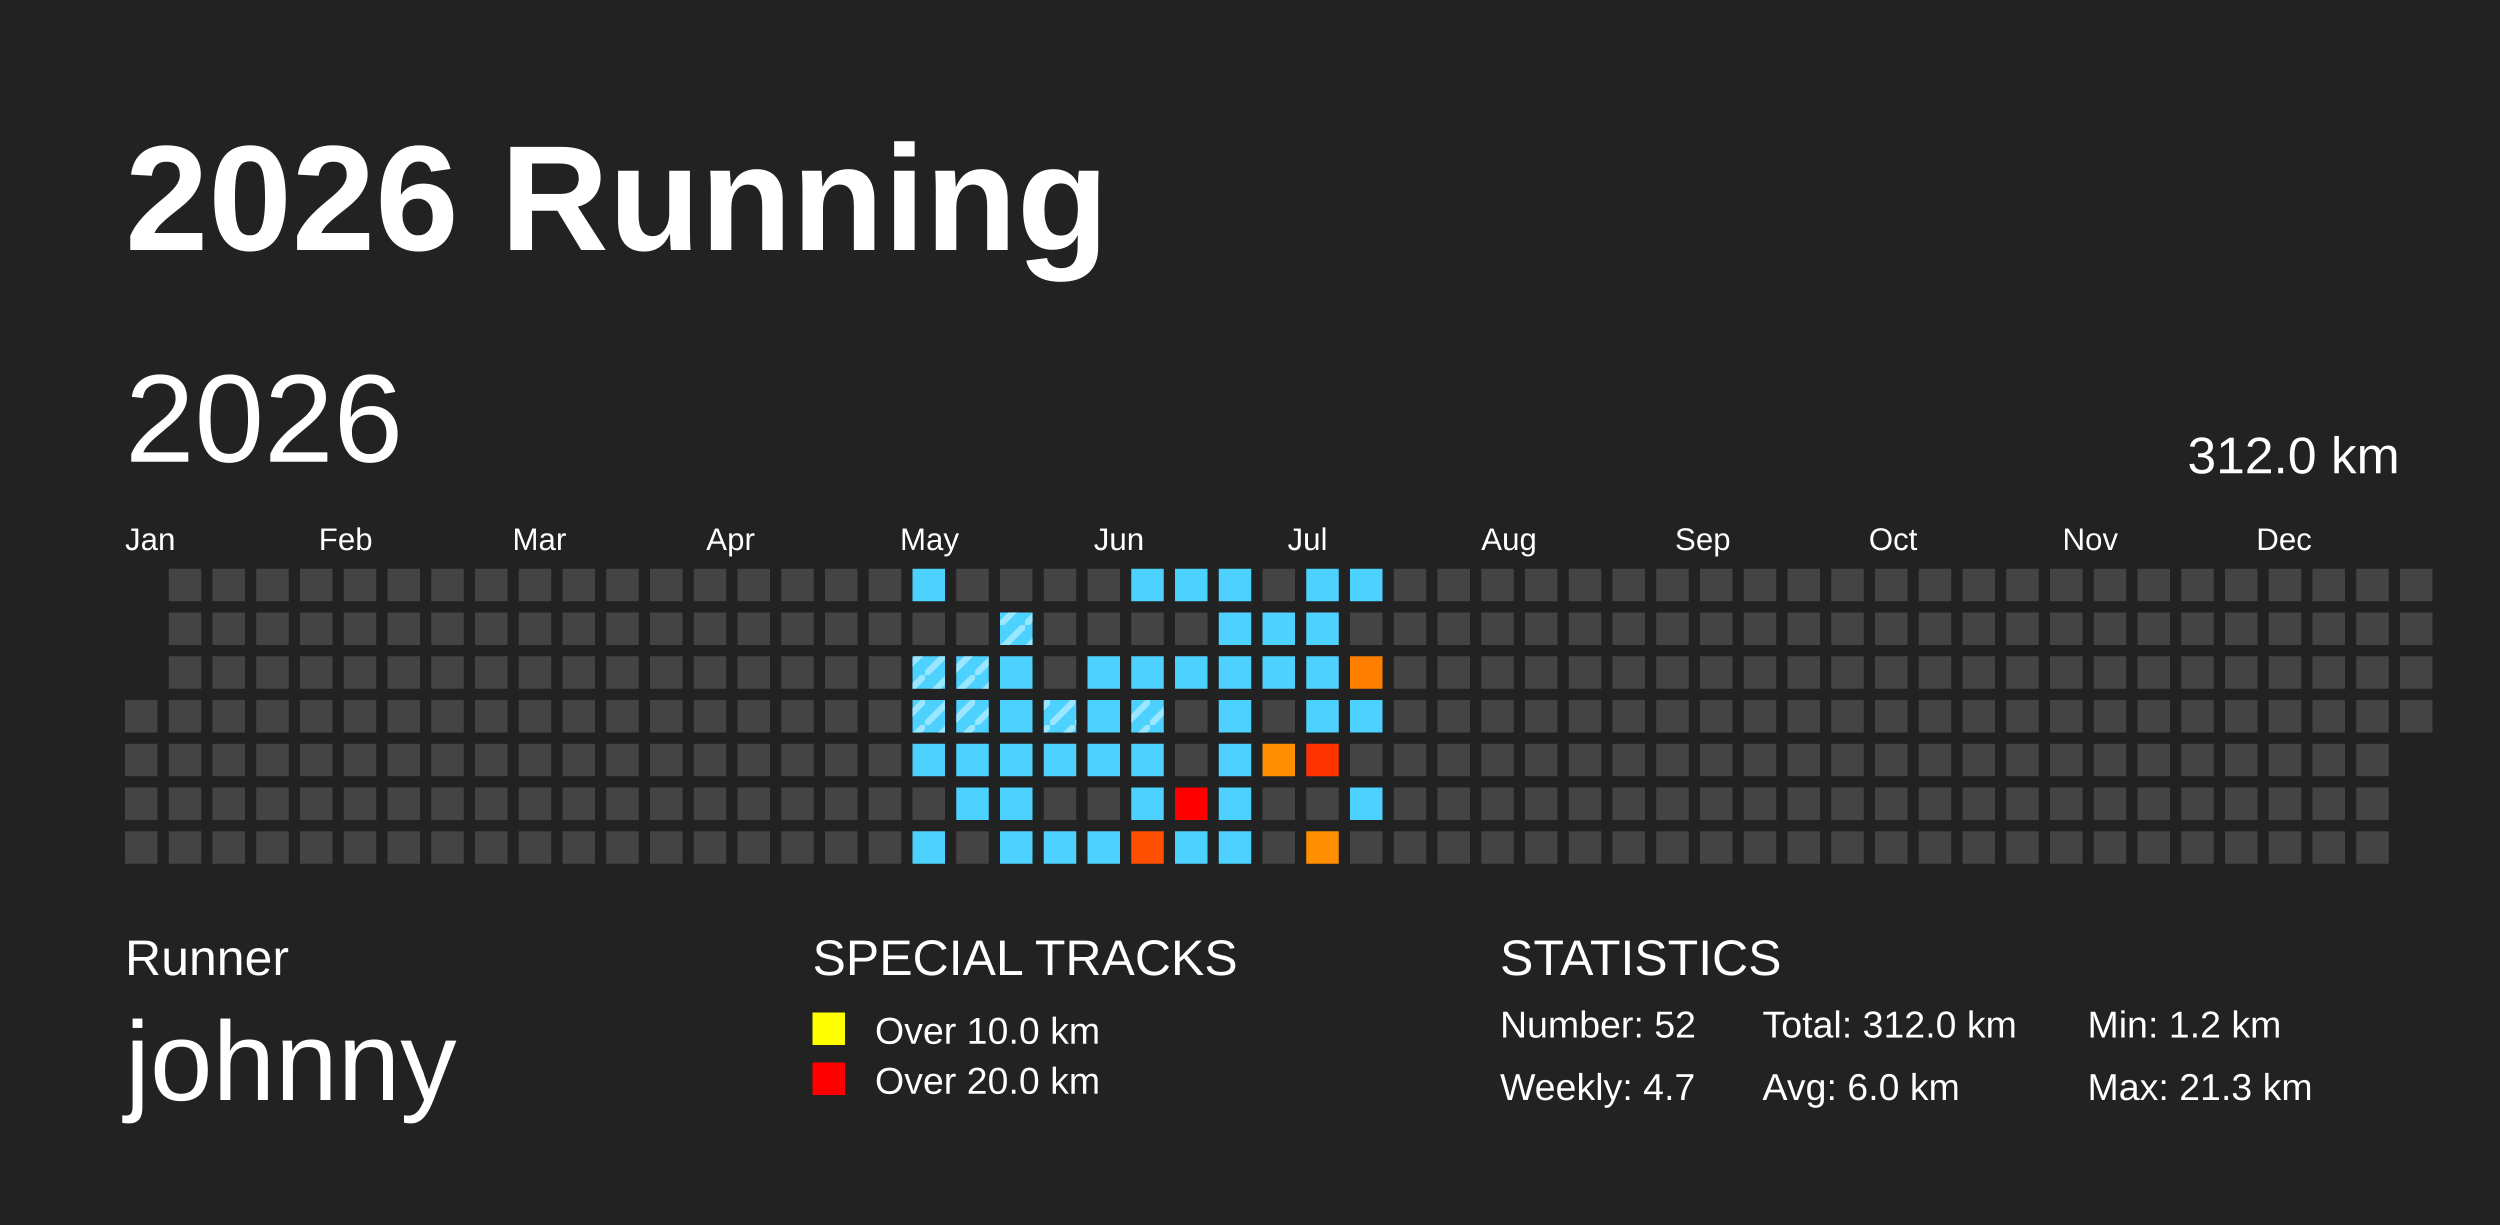
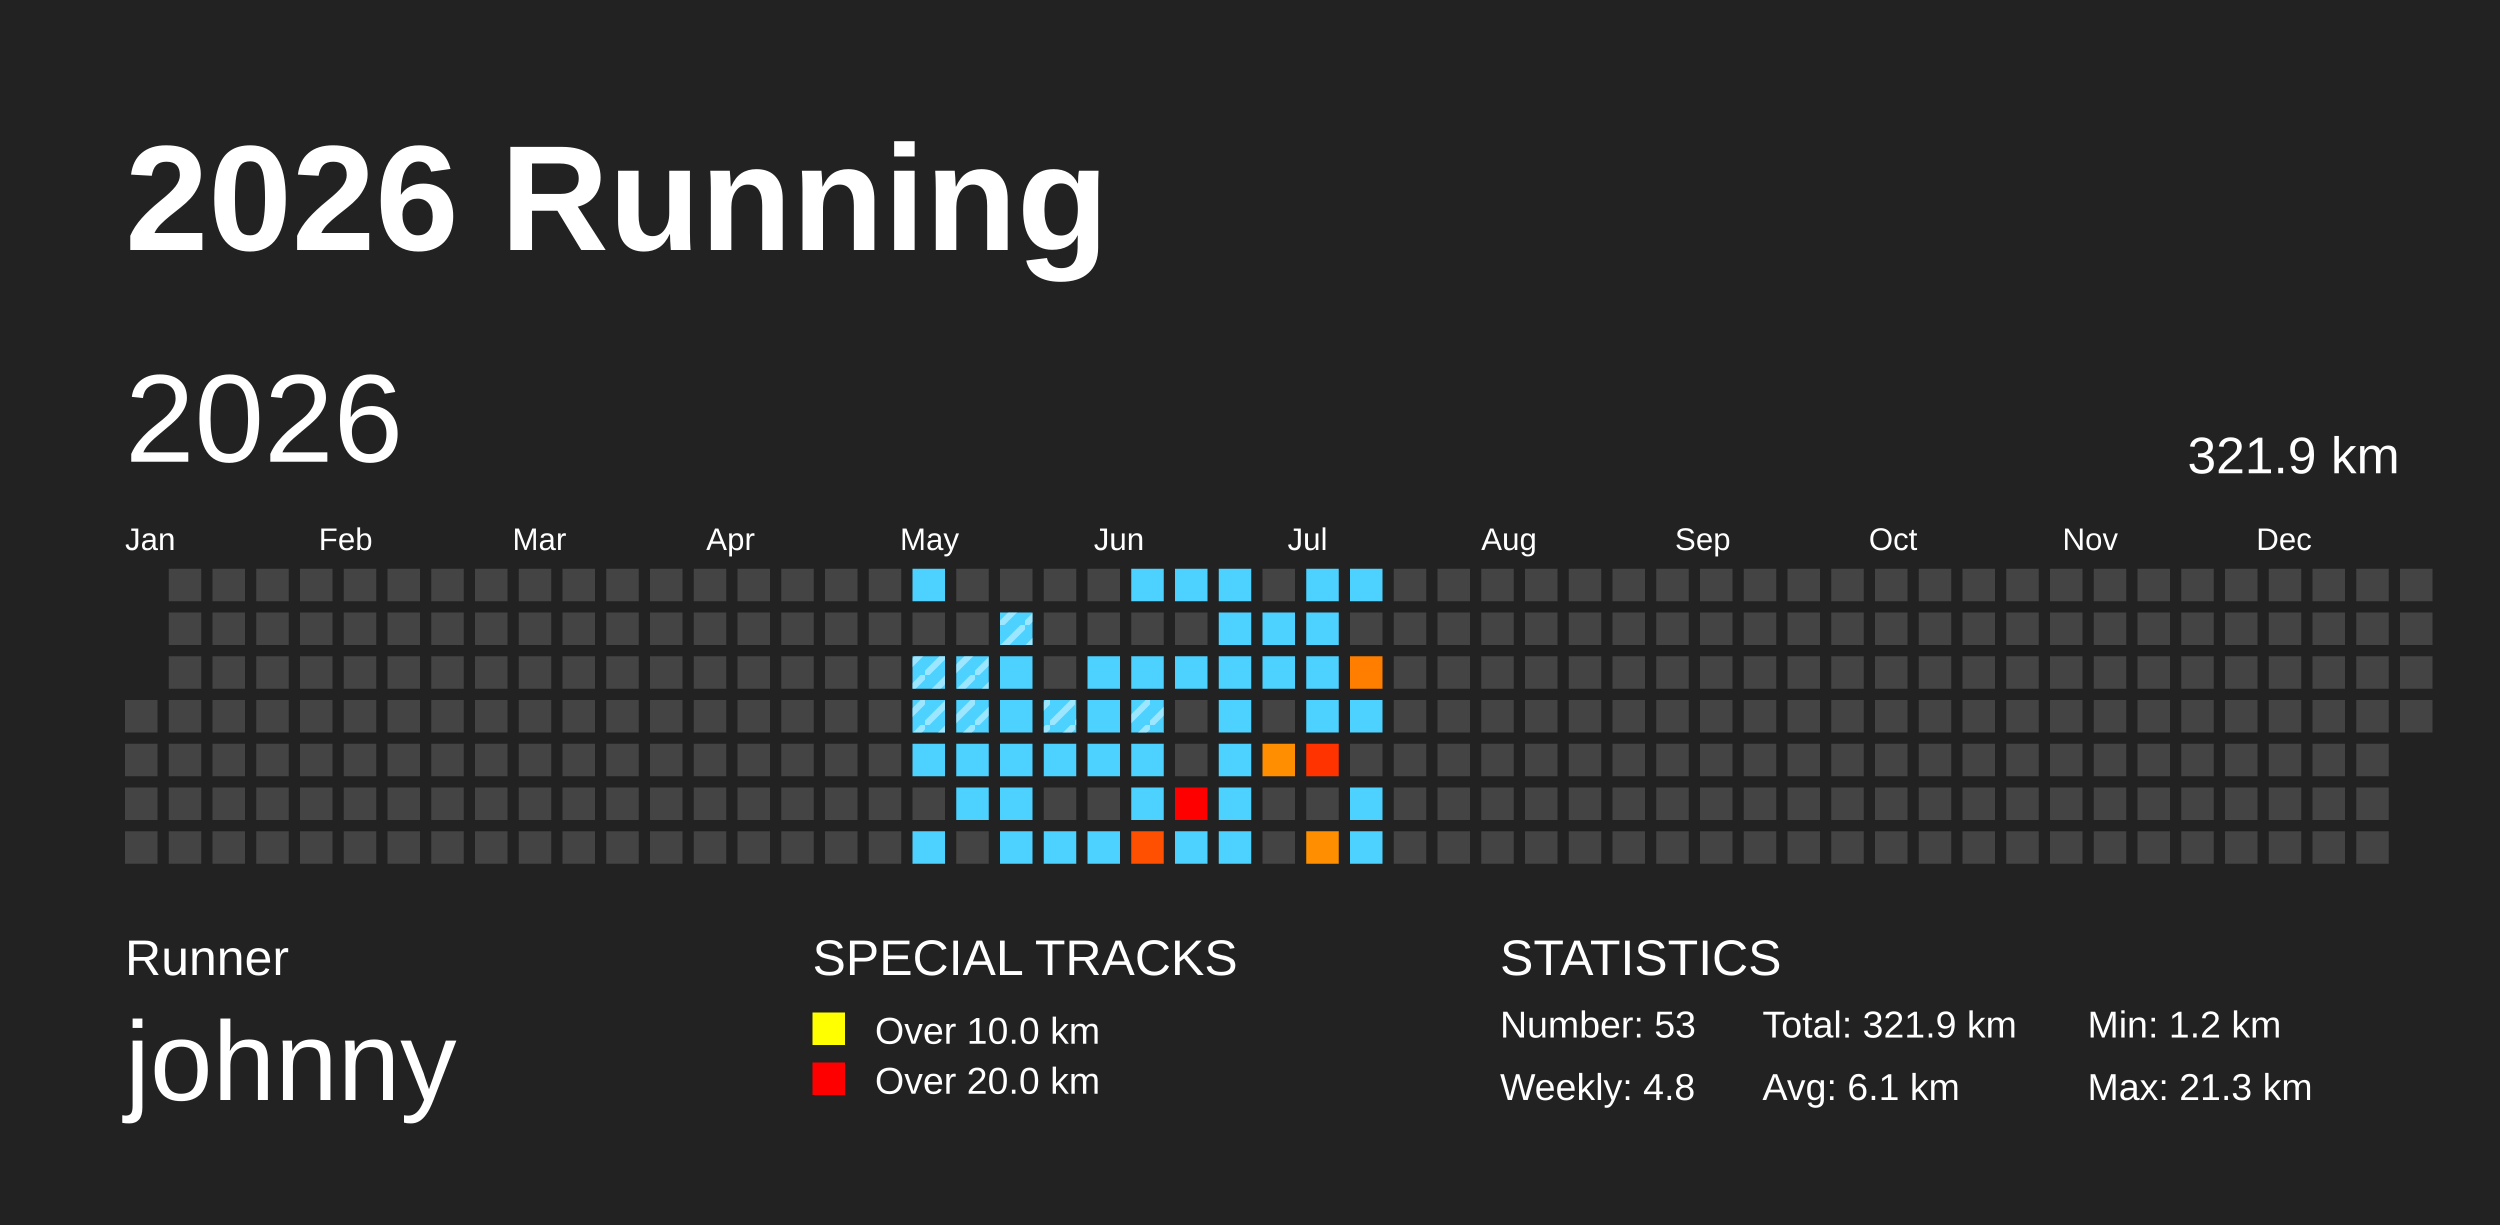
<svg xmlns="http://www.w3.org/2000/svg" baseProfile="full" height="98mm" version="1.1" viewBox="0,0,200,98" width="200mm">
  <defs>
    <pattern height="2" id="indoor-stripe" patternUnits="userSpaceOnUse" width="2">
      <line stroke="white" stroke-opacity="0.45" stroke-width="0.5" x1="0" x2="2" y1="2" y2="0" />
    </pattern>
  </defs>
  <rect fill="#222222" height="98" width="200" x="0" y="0" />
  <text fill="#FFFFFF" style="font-size:12px; font-family:Arial; font-weight:bold;" x="10" y="20">2026 Running</text>
  <text fill="#FFFFFF" style="font-size:4px; font-family:Arial" x="10" y="78">Runner</text>
  <text fill="#FFFFFF" style="font-size:9px; font-family:Arial" x="10" y="88">johnny</text>
  <text fill="#FFFFFF" style="font-size:4px; font-family:Arial" x="65" y="78">SPECIAL TRACKS</text>
  <rect fill="yellow" height="2.6" width="2.6" x="65" y="81" />
  <text fill="#FFFFFF" style="font-size:3px; font-family:Arial" x="70" y="83.5">Over 10.0 km</text>
  <rect fill="red" height="2.6" width="2.6" x="65" y="85" />
  <text fill="#FFFFFF" style="font-size:3px; font-family:Arial" x="70" y="87.5">Over 20.0 km</text>
  <text fill="#FFFFFF" style="font-size:4px; font-family:Arial" x="120" y="78">STATISTICS</text>
-   <text fill="#FFFFFF" style="font-size:3px; font-family:Arial" x="120" y="83">Number: 52</text>
-   <text fill="#FFFFFF" style="font-size:3px; font-family:Arial" x="120" y="88">Weekly: 4.7</text>
-   <text fill="#FFFFFF" style="font-size:3px; font-family:Arial" x="141" y="83">Total: 312.0 km</text>
-   <text fill="#FFFFFF" style="font-size:3px; font-family:Arial" x="141" y="88">Avg: 6.0 km</text>
+   <text fill="#FFFFFF" style="font-size:3px; font-family:Arial" x="120" y="83">Number: 53</text>
+   <text fill="#FFFFFF" style="font-size:3px; font-family:Arial" x="120" y="88">Weekly: 4.8</text>
+   <text fill="#FFFFFF" style="font-size:3px; font-family:Arial" x="141" y="83">Total: 321.9 km</text>
+   <text fill="#FFFFFF" style="font-size:3px; font-family:Arial" x="141" y="88">Avg: 6.1 km</text>
  <text fill="#FFFFFF" style="font-size:3px; font-family:Arial" x="167" y="83">Min: 1.2 km</text>
  <text fill="#FFFFFF" style="font-size:3px; font-family:Arial" x="167" y="88">Max: 21.3 km</text>
  <text dominant-baseline="hanging" fill="#FFFFFF" style="font-size:10.0px; font-family:Arial;" x="10" y="30">2026</text>
-   <text dominant-baseline="hanging" fill="#FFFFFF" style="font-size:4.125px; font-family:Arial;" x="175" y="35">312.0 km</text>
+   <text dominant-baseline="hanging" fill="#FFFFFF" style="font-size:4.125px; font-family:Arial;" x="175" y="35">321.9 km</text>
  <text fill="#FFFFFF" style="font-size:2.5px; font-family:Arial" x="10.0" y="44">Jan</text>
  <text fill="#FFFFFF" style="font-size:2.5px; font-family:Arial" x="25.5" y="44">Feb</text>
  <text fill="#FFFFFF" style="font-size:2.5px; font-family:Arial" x="41.0" y="44">Mar</text>
  <text fill="#FFFFFF" style="font-size:2.5px; font-family:Arial" x="56.5" y="44">Apr</text>
  <text fill="#FFFFFF" style="font-size:2.5px; font-family:Arial" x="72.0" y="44">May</text>
  <text fill="#FFFFFF" style="font-size:2.5px; font-family:Arial" x="87.5" y="44">Jun</text>
  <text fill="#FFFFFF" style="font-size:2.5px; font-family:Arial" x="103.0" y="44">Jul</text>
  <text fill="#FFFFFF" style="font-size:2.5px; font-family:Arial" x="118.5" y="44">Aug</text>
  <text fill="#FFFFFF" style="font-size:2.5px; font-family:Arial" x="134.0" y="44">Sep</text>
  <text fill="#FFFFFF" style="font-size:2.5px; font-family:Arial" x="149.5" y="44">Oct</text>
  <text fill="#FFFFFF" style="font-size:2.5px; font-family:Arial" x="165.0" y="44">Nov</text>
  <text fill="#FFFFFF" style="font-size:2.5px; font-family:Arial" x="180.5" y="44">Dec</text>
  <rect fill="#444444" height="2.6" width="2.6" x="10.0" y="56.0" />
  <rect fill="#444444" height="2.6" width="2.6" x="10.0" y="59.5" />
  <rect fill="#444444" height="2.6" width="2.6" x="10.0" y="63.0" />
  <rect fill="#444444" height="2.6" width="2.6" x="10.0" y="66.5" />
  <rect fill="#444444" height="2.6" width="2.6" x="13.5" y="45.5" />
  <rect fill="#444444" height="2.6" width="2.6" x="13.5" y="49.0" />
  <rect fill="#444444" height="2.6" width="2.6" x="13.5" y="52.5" />
  <rect fill="#444444" height="2.6" width="2.6" x="13.5" y="56.0" />
  <rect fill="#444444" height="2.6" width="2.6" x="13.5" y="59.5" />
  <rect fill="#444444" height="2.6" width="2.6" x="13.5" y="63.0" />
  <rect fill="#444444" height="2.6" width="2.6" x="13.5" y="66.5" />
  <rect fill="#444444" height="2.6" width="2.6" x="17.0" y="45.5" />
  <rect fill="#444444" height="2.6" width="2.6" x="17.0" y="49.0" />
  <rect fill="#444444" height="2.6" width="2.6" x="17.0" y="52.5" />
  <rect fill="#444444" height="2.6" width="2.6" x="17.0" y="56.0" />
  <rect fill="#444444" height="2.6" width="2.6" x="17.0" y="59.5" />
  <rect fill="#444444" height="2.6" width="2.6" x="17.0" y="63.0" />
  <rect fill="#444444" height="2.6" width="2.6" x="17.0" y="66.5" />
  <rect fill="#444444" height="2.6" width="2.6" x="20.5" y="45.5" />
  <rect fill="#444444" height="2.6" width="2.6" x="20.5" y="49.0" />
  <rect fill="#444444" height="2.6" width="2.6" x="20.5" y="52.5" />
  <rect fill="#444444" height="2.6" width="2.6" x="20.5" y="56.0" />
  <rect fill="#444444" height="2.6" width="2.6" x="20.5" y="59.5" />
  <rect fill="#444444" height="2.6" width="2.6" x="20.5" y="63.0" />
  <rect fill="#444444" height="2.6" width="2.6" x="20.5" y="66.5" />
  <rect fill="#444444" height="2.6" width="2.6" x="24.0" y="45.5" />
  <rect fill="#444444" height="2.6" width="2.6" x="24.0" y="49.0" />
  <rect fill="#444444" height="2.6" width="2.6" x="24.0" y="52.5" />
  <rect fill="#444444" height="2.6" width="2.6" x="24.0" y="56.0" />
  <rect fill="#444444" height="2.6" width="2.6" x="24.0" y="59.5" />
  <rect fill="#444444" height="2.6" width="2.6" x="24.0" y="63.0" />
  <rect fill="#444444" height="2.6" width="2.6" x="24.0" y="66.5" />
  <rect fill="#444444" height="2.6" width="2.6" x="27.5" y="45.5" />
  <rect fill="#444444" height="2.6" width="2.6" x="27.5" y="49.0" />
  <rect fill="#444444" height="2.6" width="2.6" x="27.5" y="52.5" />
  <rect fill="#444444" height="2.6" width="2.6" x="27.5" y="56.0" />
  <rect fill="#444444" height="2.6" width="2.6" x="27.5" y="59.5" />
  <rect fill="#444444" height="2.6" width="2.6" x="27.5" y="63.0" />
  <rect fill="#444444" height="2.6" width="2.6" x="27.5" y="66.5" />
  <rect fill="#444444" height="2.6" width="2.6" x="31.0" y="45.5" />
  <rect fill="#444444" height="2.6" width="2.6" x="31.0" y="49.0" />
  <rect fill="#444444" height="2.6" width="2.6" x="31.0" y="52.5" />
  <rect fill="#444444" height="2.6" width="2.6" x="31.0" y="56.0" />
  <rect fill="#444444" height="2.6" width="2.6" x="31.0" y="59.5" />
  <rect fill="#444444" height="2.6" width="2.6" x="31.0" y="63.0" />
  <rect fill="#444444" height="2.6" width="2.6" x="31.0" y="66.5" />
  <rect fill="#444444" height="2.6" width="2.6" x="34.5" y="45.5" />
  <rect fill="#444444" height="2.6" width="2.6" x="34.5" y="49.0" />
  <rect fill="#444444" height="2.6" width="2.6" x="34.5" y="52.5" />
  <rect fill="#444444" height="2.6" width="2.6" x="34.5" y="56.0" />
  <rect fill="#444444" height="2.6" width="2.6" x="34.5" y="59.5" />
  <rect fill="#444444" height="2.6" width="2.6" x="34.5" y="63.0" />
  <rect fill="#444444" height="2.6" width="2.6" x="34.5" y="66.5" />
  <rect fill="#444444" height="2.6" width="2.6" x="38.0" y="45.5" />
  <rect fill="#444444" height="2.6" width="2.6" x="38.0" y="49.0" />
  <rect fill="#444444" height="2.6" width="2.6" x="38.0" y="52.5" />
  <rect fill="#444444" height="2.6" width="2.6" x="38.0" y="56.0" />
  <rect fill="#444444" height="2.6" width="2.6" x="38.0" y="59.5" />
  <rect fill="#444444" height="2.6" width="2.6" x="38.0" y="63.0" />
  <rect fill="#444444" height="2.6" width="2.6" x="38.0" y="66.5" />
  <rect fill="#444444" height="2.6" width="2.6" x="41.5" y="45.5" />
  <rect fill="#444444" height="2.6" width="2.6" x="41.5" y="49.0" />
  <rect fill="#444444" height="2.6" width="2.6" x="41.5" y="52.5" />
  <rect fill="#444444" height="2.6" width="2.6" x="41.5" y="56.0" />
  <rect fill="#444444" height="2.6" width="2.6" x="41.5" y="59.5" />
  <rect fill="#444444" height="2.6" width="2.6" x="41.5" y="63.0" />
  <rect fill="#444444" height="2.6" width="2.6" x="41.5" y="66.5" />
  <rect fill="#444444" height="2.6" width="2.6" x="45.0" y="45.5" />
  <rect fill="#444444" height="2.6" width="2.6" x="45.0" y="49.0" />
  <rect fill="#444444" height="2.6" width="2.6" x="45.0" y="52.5" />
  <rect fill="#444444" height="2.6" width="2.6" x="45.0" y="56.0" />
  <rect fill="#444444" height="2.6" width="2.6" x="45.0" y="59.5" />
  <rect fill="#444444" height="2.6" width="2.6" x="45.0" y="63.0" />
  <rect fill="#444444" height="2.6" width="2.6" x="45.0" y="66.5" />
  <rect fill="#444444" height="2.6" width="2.6" x="48.5" y="45.5" />
  <rect fill="#444444" height="2.6" width="2.6" x="48.5" y="49.0" />
  <rect fill="#444444" height="2.6" width="2.6" x="48.5" y="52.5" />
  <rect fill="#444444" height="2.6" width="2.6" x="48.5" y="56.0" />
  <rect fill="#444444" height="2.6" width="2.6" x="48.5" y="59.5" />
  <rect fill="#444444" height="2.6" width="2.6" x="48.5" y="63.0" />
  <rect fill="#444444" height="2.6" width="2.6" x="48.5" y="66.5" />
  <rect fill="#444444" height="2.6" width="2.6" x="52.0" y="45.5" />
  <rect fill="#444444" height="2.6" width="2.6" x="52.0" y="49.0" />
  <rect fill="#444444" height="2.6" width="2.6" x="52.0" y="52.5" />
  <rect fill="#444444" height="2.6" width="2.6" x="52.0" y="56.0" />
  <rect fill="#444444" height="2.6" width="2.6" x="52.0" y="59.5" />
  <rect fill="#444444" height="2.6" width="2.6" x="52.0" y="63.0" />
  <rect fill="#444444" height="2.6" width="2.6" x="52.0" y="66.5" />
  <rect fill="#444444" height="2.6" width="2.6" x="55.5" y="45.5" />
  <rect fill="#444444" height="2.6" width="2.6" x="55.5" y="49.0" />
  <rect fill="#444444" height="2.6" width="2.6" x="55.5" y="52.5" />
  <rect fill="#444444" height="2.6" width="2.6" x="55.5" y="56.0" />
  <rect fill="#444444" height="2.6" width="2.6" x="55.5" y="59.5" />
  <rect fill="#444444" height="2.6" width="2.6" x="55.5" y="63.0" />
  <rect fill="#444444" height="2.6" width="2.6" x="55.5" y="66.5" />
  <rect fill="#444444" height="2.6" width="2.6" x="59.0" y="45.5" />
  <rect fill="#444444" height="2.6" width="2.6" x="59.0" y="49.0" />
  <rect fill="#444444" height="2.6" width="2.6" x="59.0" y="52.5" />
  <rect fill="#444444" height="2.6" width="2.6" x="59.0" y="56.0" />
  <rect fill="#444444" height="2.6" width="2.6" x="59.0" y="59.5" />
  <rect fill="#444444" height="2.6" width="2.6" x="59.0" y="63.0" />
  <rect fill="#444444" height="2.6" width="2.6" x="59.0" y="66.5" />
  <rect fill="#444444" height="2.6" width="2.6" x="62.5" y="45.5" />
  <rect fill="#444444" height="2.6" width="2.6" x="62.5" y="49.0" />
  <rect fill="#444444" height="2.6" width="2.6" x="62.5" y="52.5" />
  <rect fill="#444444" height="2.6" width="2.6" x="62.5" y="56.0" />
  <rect fill="#444444" height="2.6" width="2.6" x="62.5" y="59.5" />
  <rect fill="#444444" height="2.6" width="2.6" x="62.5" y="63.0" />
  <rect fill="#444444" height="2.6" width="2.6" x="62.5" y="66.5" />
  <rect fill="#444444" height="2.6" width="2.6" x="66.0" y="45.5" />
  <rect fill="#444444" height="2.6" width="2.6" x="66.0" y="49.0" />
  <rect fill="#444444" height="2.6" width="2.6" x="66.0" y="52.5" />
  <rect fill="#444444" height="2.6" width="2.6" x="66.0" y="56.0" />
  <rect fill="#444444" height="2.6" width="2.6" x="66.0" y="59.5" />
  <rect fill="#444444" height="2.6" width="2.6" x="66.0" y="63.0" />
  <rect fill="#444444" height="2.6" width="2.6" x="66.0" y="66.5" />
  <rect fill="#444444" height="2.6" width="2.6" x="69.5" y="45.5" />
  <rect fill="#444444" height="2.6" width="2.6" x="69.5" y="49.0" />
  <rect fill="#444444" height="2.6" width="2.6" x="69.5" y="52.5" />
  <rect fill="#444444" height="2.6" width="2.6" x="69.5" y="56.0" />
  <rect fill="#444444" height="2.6" width="2.6" x="69.5" y="59.5" />
  <rect fill="#444444" height="2.6" width="2.6" x="69.5" y="63.0" />
  <rect fill="#444444" height="2.6" width="2.6" x="69.5" y="66.5" />
  <rect fill="#4dd2ff" height="2.6" width="2.6" x="73.0" y="45.5" />
  <rect fill="#444444" height="2.6" width="2.6" x="73.0" y="49.0" />
  <rect fill="#4dd2ff" height="2.6" width="2.6" x="73.0" y="52.5" />
  <rect fill="url(#indoor-stripe)" height="2.6" style="pointer-events: none;" width="2.6" x="73.0" y="52.5" />
  <rect fill="#4dd2ff" height="2.6" width="2.6" x="73.0" y="56.0" />
  <rect fill="url(#indoor-stripe)" height="2.6" style="pointer-events: none;" width="2.6" x="73.0" y="56.0" />
  <rect fill="#4dd2ff" height="2.6" width="2.6" x="73.0" y="59.5" />
  <rect fill="#444444" height="2.6" width="2.6" x="73.0" y="63.0" />
  <rect fill="#4dd2ff" height="2.6" width="2.6" x="73.0" y="66.5" />
  <rect fill="#444444" height="2.6" width="2.6" x="76.5" y="45.5" />
  <rect fill="#444444" height="2.6" width="2.6" x="76.5" y="49.0" />
  <rect fill="#4dd2ff" height="2.6" width="2.6" x="76.5" y="52.5" />
  <rect fill="url(#indoor-stripe)" height="2.6" style="pointer-events: none;" width="2.6" x="76.5" y="52.5" />
  <rect fill="#4dd2ff" height="2.6" width="2.6" x="76.5" y="56.0" />
  <rect fill="url(#indoor-stripe)" height="2.6" style="pointer-events: none;" width="2.6" x="76.5" y="56.0" />
  <rect fill="#4dd2ff" height="2.6" width="2.6" x="76.5" y="59.5" />
  <rect fill="#4dd2ff" height="2.6" width="2.6" x="76.5" y="63.0" />
  <rect fill="#444444" height="2.6" width="2.6" x="76.5" y="66.5" />
  <rect fill="#444444" height="2.6" width="2.6" x="80.0" y="45.5" />
  <rect fill="#4dd2ff" height="2.6" width="2.6" x="80.0" y="49.0" />
  <rect fill="url(#indoor-stripe)" height="2.6" style="pointer-events: none;" width="2.6" x="80.0" y="49.0" />
  <rect fill="#4dd2ff" height="2.6" width="2.6" x="80.0" y="52.5" />
  <rect fill="#4dd2ff" height="2.6" width="2.6" x="80.0" y="56.0" />
  <rect fill="#4dd2ff" height="2.6" width="2.6" x="80.0" y="59.5" />
  <rect fill="#4dd2ff" height="2.6" width="2.6" x="80.0" y="63.0" />
  <rect fill="#4dd2ff" height="2.6" width="2.6" x="80.0" y="66.5" />
  <rect fill="#444444" height="2.6" width="2.6" x="83.5" y="45.5" />
  <rect fill="#444444" height="2.6" width="2.6" x="83.5" y="49.0" />
  <rect fill="#444444" height="2.6" width="2.6" x="83.5" y="52.5" />
  <rect fill="#4dd2ff" height="2.6" width="2.6" x="83.5" y="56.0" />
  <rect fill="url(#indoor-stripe)" height="2.6" style="pointer-events: none;" width="2.6" x="83.5" y="56.0" />
  <rect fill="#4dd2ff" height="2.6" width="2.6" x="83.5" y="59.5" />
  <rect fill="#444444" height="2.6" width="2.6" x="83.5" y="63.0" />
  <rect fill="#4dd2ff" height="2.6" width="2.6" x="83.5" y="66.5" />
  <rect fill="#444444" height="2.6" width="2.6" x="87.0" y="45.5" />
  <rect fill="#444444" height="2.6" width="2.6" x="87.0" y="49.0" />
  <rect fill="#4dd2ff" height="2.6" width="2.6" x="87.0" y="52.5" />
  <rect fill="#4dd2ff" height="2.6" width="2.6" x="87.0" y="56.0" />
  <rect fill="#4dd2ff" height="2.6" width="2.6" x="87.0" y="59.5" />
  <rect fill="#444444" height="2.6" width="2.6" x="87.0" y="63.0" />
  <rect fill="#4dd2ff" height="2.6" width="2.6" x="87.0" y="66.5" />
  <rect fill="#4dd2ff" height="2.6" width="2.6" x="90.5" y="45.5" />
  <rect fill="#444444" height="2.6" width="2.6" x="90.5" y="49.0" />
  <rect fill="#4dd2ff" height="2.6" width="2.6" x="90.5" y="52.5" />
  <rect fill="#4dd2ff" height="2.6" width="2.6" x="90.5" y="56.0" />
  <rect fill="url(#indoor-stripe)" height="2.6" style="pointer-events: none;" width="2.6" x="90.5" y="56.0" />
  <rect fill="#4dd2ff" height="2.6" width="2.6" x="90.5" y="59.5" />
  <rect fill="#4dd2ff" height="2.6" width="2.6" x="90.5" y="63.0" />
  <rect fill="#ff4f00" height="2.6" width="2.6" x="90.5" y="66.5" />
  <rect fill="#4dd2ff" height="2.6" width="2.6" x="94.0" y="45.5" />
  <rect fill="#444444" height="2.6" width="2.6" x="94.0" y="49.0" />
  <rect fill="#4dd2ff" height="2.6" width="2.6" x="94.0" y="52.5" />
  <rect fill="#444444" height="2.6" width="2.6" x="94.0" y="56.0" />
  <rect fill="#444444" height="2.6" width="2.6" x="94.0" y="59.5" />
  <rect fill="red" height="2.6" width="2.6" x="94.0" y="63.0" />
  <rect fill="#4dd2ff" height="2.6" width="2.6" x="94.0" y="66.5" />
  <rect fill="#4dd2ff" height="2.6" width="2.6" x="97.5" y="45.5" />
  <rect fill="#4dd2ff" height="2.6" width="2.6" x="97.5" y="49.0" />
  <rect fill="#4dd2ff" height="2.6" width="2.6" x="97.5" y="52.5" />
  <rect fill="#4dd2ff" height="2.6" width="2.6" x="97.5" y="56.0" />
  <rect fill="#4dd2ff" height="2.6" width="2.6" x="97.5" y="59.5" />
  <rect fill="#4dd2ff" height="2.6" width="2.6" x="97.5" y="63.0" />
  <rect fill="#4dd2ff" height="2.6" width="2.6" x="97.5" y="66.5" />
  <rect fill="#444444" height="2.6" width="2.6" x="101.0" y="45.5" />
  <rect fill="#4dd2ff" height="2.6" width="2.6" x="101.0" y="49.0" />
  <rect fill="#4dd2ff" height="2.6" width="2.6" x="101.0" y="52.5" />
  <rect fill="#444444" height="2.6" width="2.6" x="101.0" y="56.0" />
  <rect fill="#ff8e00" height="2.6" width="2.6" x="101.0" y="59.5" />
  <rect fill="#444444" height="2.6" width="2.6" x="101.0" y="63.0" />
  <rect fill="#444444" height="2.6" width="2.6" x="101.0" y="66.5" />
  <rect fill="#4dd2ff" height="2.6" width="2.6" x="104.5" y="45.5" />
  <rect fill="#4dd2ff" height="2.6" width="2.6" x="104.5" y="49.0" />
  <rect fill="#4dd2ff" height="2.6" width="2.6" x="104.5" y="52.5" />
  <rect fill="#4dd2ff" height="2.6" width="2.6" x="104.5" y="56.0" />
  <rect fill="#ff3300" height="2.6" width="2.6" x="104.5" y="59.5" />
  <rect fill="#444444" height="2.6" width="2.6" x="104.5" y="63.0" />
  <rect fill="#ff8f00" height="2.6" width="2.6" x="104.5" y="66.5" />
  <rect fill="#4dd2ff" height="2.6" width="2.6" x="108.0" y="45.5" />
  <rect fill="#444444" height="2.6" width="2.6" x="108.0" y="49.0" />
  <rect fill="#ff7e00" height="2.6" width="2.6" x="108.0" y="52.5" />
  <rect fill="#4dd2ff" height="2.6" width="2.6" x="108.0" y="56.0" />
  <rect fill="#444444" height="2.6" width="2.6" x="108.0" y="59.5" />
  <rect fill="#4dd2ff" height="2.6" width="2.6" x="108.0" y="63.0" />
-   <rect fill="#444444" height="2.6" width="2.6" x="108.0" y="66.5" />
+   <rect fill="#4dd2ff" height="2.6" width="2.6" x="108.0" y="66.5" />
  <rect fill="#444444" height="2.6" width="2.6" x="111.5" y="45.5" />
  <rect fill="#444444" height="2.6" width="2.6" x="111.5" y="49.0" />
  <rect fill="#444444" height="2.6" width="2.6" x="111.5" y="52.5" />
  <rect fill="#444444" height="2.6" width="2.6" x="111.5" y="56.0" />
  <rect fill="#444444" height="2.6" width="2.6" x="111.5" y="59.5" />
  <rect fill="#444444" height="2.6" width="2.6" x="111.5" y="63.0" />
  <rect fill="#444444" height="2.6" width="2.6" x="111.5" y="66.5" />
  <rect fill="#444444" height="2.6" width="2.6" x="115.0" y="45.5" />
  <rect fill="#444444" height="2.6" width="2.6" x="115.0" y="49.0" />
  <rect fill="#444444" height="2.6" width="2.6" x="115.0" y="52.5" />
  <rect fill="#444444" height="2.6" width="2.6" x="115.0" y="56.0" />
  <rect fill="#444444" height="2.6" width="2.6" x="115.0" y="59.5" />
  <rect fill="#444444" height="2.6" width="2.6" x="115.0" y="63.0" />
  <rect fill="#444444" height="2.6" width="2.6" x="115.0" y="66.5" />
  <rect fill="#444444" height="2.6" width="2.6" x="118.5" y="45.5" />
  <rect fill="#444444" height="2.6" width="2.6" x="118.5" y="49.0" />
  <rect fill="#444444" height="2.6" width="2.6" x="118.5" y="52.5" />
  <rect fill="#444444" height="2.6" width="2.6" x="118.5" y="56.0" />
  <rect fill="#444444" height="2.6" width="2.6" x="118.5" y="59.5" />
  <rect fill="#444444" height="2.6" width="2.6" x="118.5" y="63.0" />
  <rect fill="#444444" height="2.6" width="2.6" x="118.5" y="66.5" />
  <rect fill="#444444" height="2.6" width="2.6" x="122.0" y="45.5" />
  <rect fill="#444444" height="2.6" width="2.6" x="122.0" y="49.0" />
  <rect fill="#444444" height="2.6" width="2.6" x="122.0" y="52.5" />
  <rect fill="#444444" height="2.6" width="2.6" x="122.0" y="56.0" />
  <rect fill="#444444" height="2.6" width="2.6" x="122.0" y="59.5" />
  <rect fill="#444444" height="2.6" width="2.6" x="122.0" y="63.0" />
  <rect fill="#444444" height="2.6" width="2.6" x="122.0" y="66.5" />
  <rect fill="#444444" height="2.6" width="2.6" x="125.5" y="45.5" />
  <rect fill="#444444" height="2.6" width="2.6" x="125.5" y="49.0" />
  <rect fill="#444444" height="2.6" width="2.6" x="125.5" y="52.5" />
  <rect fill="#444444" height="2.6" width="2.6" x="125.5" y="56.0" />
  <rect fill="#444444" height="2.6" width="2.6" x="125.5" y="59.5" />
  <rect fill="#444444" height="2.6" width="2.6" x="125.5" y="63.0" />
  <rect fill="#444444" height="2.6" width="2.6" x="125.5" y="66.5" />
  <rect fill="#444444" height="2.6" width="2.6" x="129.0" y="45.5" />
  <rect fill="#444444" height="2.6" width="2.6" x="129.0" y="49.0" />
  <rect fill="#444444" height="2.6" width="2.6" x="129.0" y="52.5" />
  <rect fill="#444444" height="2.6" width="2.6" x="129.0" y="56.0" />
  <rect fill="#444444" height="2.6" width="2.6" x="129.0" y="59.5" />
  <rect fill="#444444" height="2.6" width="2.6" x="129.0" y="63.0" />
  <rect fill="#444444" height="2.6" width="2.6" x="129.0" y="66.5" />
  <rect fill="#444444" height="2.6" width="2.6" x="132.5" y="45.5" />
  <rect fill="#444444" height="2.6" width="2.6" x="132.5" y="49.0" />
  <rect fill="#444444" height="2.6" width="2.6" x="132.5" y="52.5" />
  <rect fill="#444444" height="2.6" width="2.6" x="132.5" y="56.0" />
  <rect fill="#444444" height="2.6" width="2.6" x="132.5" y="59.5" />
  <rect fill="#444444" height="2.6" width="2.6" x="132.5" y="63.0" />
  <rect fill="#444444" height="2.6" width="2.6" x="132.5" y="66.5" />
  <rect fill="#444444" height="2.6" width="2.6" x="136.0" y="45.5" />
  <rect fill="#444444" height="2.6" width="2.6" x="136.0" y="49.0" />
  <rect fill="#444444" height="2.6" width="2.6" x="136.0" y="52.5" />
  <rect fill="#444444" height="2.6" width="2.6" x="136.0" y="56.0" />
  <rect fill="#444444" height="2.6" width="2.6" x="136.0" y="59.5" />
  <rect fill="#444444" height="2.6" width="2.6" x="136.0" y="63.0" />
  <rect fill="#444444" height="2.6" width="2.6" x="136.0" y="66.5" />
  <rect fill="#444444" height="2.6" width="2.6" x="139.5" y="45.5" />
  <rect fill="#444444" height="2.6" width="2.6" x="139.5" y="49.0" />
  <rect fill="#444444" height="2.6" width="2.6" x="139.5" y="52.5" />
  <rect fill="#444444" height="2.6" width="2.6" x="139.5" y="56.0" />
  <rect fill="#444444" height="2.6" width="2.6" x="139.5" y="59.5" />
  <rect fill="#444444" height="2.6" width="2.6" x="139.5" y="63.0" />
  <rect fill="#444444" height="2.6" width="2.6" x="139.5" y="66.5" />
  <rect fill="#444444" height="2.6" width="2.6" x="143.0" y="45.5" />
  <rect fill="#444444" height="2.6" width="2.6" x="143.0" y="49.0" />
  <rect fill="#444444" height="2.6" width="2.6" x="143.0" y="52.5" />
  <rect fill="#444444" height="2.6" width="2.6" x="143.0" y="56.0" />
  <rect fill="#444444" height="2.6" width="2.6" x="143.0" y="59.5" />
  <rect fill="#444444" height="2.6" width="2.6" x="143.0" y="63.0" />
  <rect fill="#444444" height="2.6" width="2.6" x="143.0" y="66.5" />
  <rect fill="#444444" height="2.6" width="2.6" x="146.5" y="45.5" />
  <rect fill="#444444" height="2.6" width="2.6" x="146.5" y="49.0" />
  <rect fill="#444444" height="2.6" width="2.6" x="146.5" y="52.5" />
  <rect fill="#444444" height="2.6" width="2.6" x="146.5" y="56.0" />
  <rect fill="#444444" height="2.6" width="2.6" x="146.5" y="59.5" />
  <rect fill="#444444" height="2.6" width="2.6" x="146.5" y="63.0" />
  <rect fill="#444444" height="2.6" width="2.6" x="146.5" y="66.5" />
  <rect fill="#444444" height="2.6" width="2.6" x="150.0" y="45.5" />
  <rect fill="#444444" height="2.6" width="2.6" x="150.0" y="49.0" />
  <rect fill="#444444" height="2.6" width="2.6" x="150.0" y="52.5" />
  <rect fill="#444444" height="2.6" width="2.6" x="150.0" y="56.0" />
  <rect fill="#444444" height="2.6" width="2.6" x="150.0" y="59.5" />
  <rect fill="#444444" height="2.6" width="2.6" x="150.0" y="63.0" />
  <rect fill="#444444" height="2.6" width="2.6" x="150.0" y="66.5" />
  <rect fill="#444444" height="2.6" width="2.6" x="153.5" y="45.5" />
  <rect fill="#444444" height="2.6" width="2.6" x="153.5" y="49.0" />
  <rect fill="#444444" height="2.6" width="2.6" x="153.5" y="52.5" />
  <rect fill="#444444" height="2.6" width="2.6" x="153.5" y="56.0" />
  <rect fill="#444444" height="2.6" width="2.6" x="153.5" y="59.5" />
  <rect fill="#444444" height="2.6" width="2.6" x="153.5" y="63.0" />
  <rect fill="#444444" height="2.6" width="2.6" x="153.5" y="66.5" />
  <rect fill="#444444" height="2.6" width="2.6" x="157.0" y="45.5" />
  <rect fill="#444444" height="2.6" width="2.6" x="157.0" y="49.0" />
  <rect fill="#444444" height="2.6" width="2.6" x="157.0" y="52.5" />
  <rect fill="#444444" height="2.6" width="2.6" x="157.0" y="56.0" />
  <rect fill="#444444" height="2.6" width="2.6" x="157.0" y="59.5" />
  <rect fill="#444444" height="2.6" width="2.6" x="157.0" y="63.0" />
  <rect fill="#444444" height="2.6" width="2.6" x="157.0" y="66.5" />
  <rect fill="#444444" height="2.6" width="2.6" x="160.5" y="45.5" />
  <rect fill="#444444" height="2.6" width="2.6" x="160.5" y="49.0" />
  <rect fill="#444444" height="2.6" width="2.6" x="160.5" y="52.5" />
  <rect fill="#444444" height="2.6" width="2.6" x="160.5" y="56.0" />
  <rect fill="#444444" height="2.6" width="2.6" x="160.5" y="59.5" />
  <rect fill="#444444" height="2.6" width="2.6" x="160.5" y="63.0" />
  <rect fill="#444444" height="2.6" width="2.6" x="160.5" y="66.5" />
  <rect fill="#444444" height="2.6" width="2.6" x="164.0" y="45.5" />
  <rect fill="#444444" height="2.6" width="2.6" x="164.0" y="49.0" />
  <rect fill="#444444" height="2.6" width="2.6" x="164.0" y="52.5" />
  <rect fill="#444444" height="2.6" width="2.6" x="164.0" y="56.0" />
  <rect fill="#444444" height="2.6" width="2.6" x="164.0" y="59.5" />
  <rect fill="#444444" height="2.6" width="2.6" x="164.0" y="63.0" />
  <rect fill="#444444" height="2.6" width="2.6" x="164.0" y="66.5" />
  <rect fill="#444444" height="2.6" width="2.6" x="167.5" y="45.5" />
  <rect fill="#444444" height="2.6" width="2.6" x="167.5" y="49.0" />
  <rect fill="#444444" height="2.6" width="2.6" x="167.5" y="52.5" />
  <rect fill="#444444" height="2.6" width="2.6" x="167.5" y="56.0" />
  <rect fill="#444444" height="2.6" width="2.6" x="167.5" y="59.5" />
  <rect fill="#444444" height="2.6" width="2.6" x="167.5" y="63.0" />
  <rect fill="#444444" height="2.6" width="2.6" x="167.5" y="66.5" />
  <rect fill="#444444" height="2.6" width="2.6" x="171.0" y="45.5" />
  <rect fill="#444444" height="2.6" width="2.6" x="171.0" y="49.0" />
  <rect fill="#444444" height="2.6" width="2.6" x="171.0" y="52.5" />
  <rect fill="#444444" height="2.6" width="2.6" x="171.0" y="56.0" />
  <rect fill="#444444" height="2.6" width="2.6" x="171.0" y="59.5" />
  <rect fill="#444444" height="2.6" width="2.6" x="171.0" y="63.0" />
  <rect fill="#444444" height="2.6" width="2.6" x="171.0" y="66.5" />
  <rect fill="#444444" height="2.6" width="2.6" x="174.5" y="45.5" />
  <rect fill="#444444" height="2.6" width="2.6" x="174.5" y="49.0" />
  <rect fill="#444444" height="2.6" width="2.6" x="174.5" y="52.5" />
  <rect fill="#444444" height="2.6" width="2.6" x="174.5" y="56.0" />
  <rect fill="#444444" height="2.6" width="2.6" x="174.5" y="59.5" />
  <rect fill="#444444" height="2.6" width="2.6" x="174.5" y="63.0" />
  <rect fill="#444444" height="2.6" width="2.6" x="174.5" y="66.5" />
  <rect fill="#444444" height="2.6" width="2.6" x="178.0" y="45.5" />
  <rect fill="#444444" height="2.6" width="2.6" x="178.0" y="49.0" />
  <rect fill="#444444" height="2.6" width="2.6" x="178.0" y="52.5" />
  <rect fill="#444444" height="2.6" width="2.6" x="178.0" y="56.0" />
  <rect fill="#444444" height="2.6" width="2.6" x="178.0" y="59.5" />
  <rect fill="#444444" height="2.6" width="2.6" x="178.0" y="63.0" />
  <rect fill="#444444" height="2.6" width="2.6" x="178.0" y="66.5" />
  <rect fill="#444444" height="2.6" width="2.6" x="181.5" y="45.5" />
  <rect fill="#444444" height="2.6" width="2.6" x="181.5" y="49.0" />
  <rect fill="#444444" height="2.6" width="2.6" x="181.5" y="52.5" />
  <rect fill="#444444" height="2.6" width="2.6" x="181.5" y="56.0" />
  <rect fill="#444444" height="2.6" width="2.6" x="181.5" y="59.5" />
  <rect fill="#444444" height="2.6" width="2.6" x="181.5" y="63.0" />
  <rect fill="#444444" height="2.6" width="2.6" x="181.5" y="66.5" />
  <rect fill="#444444" height="2.6" width="2.6" x="185.0" y="45.5" />
  <rect fill="#444444" height="2.6" width="2.6" x="185.0" y="49.0" />
  <rect fill="#444444" height="2.6" width="2.6" x="185.0" y="52.5" />
  <rect fill="#444444" height="2.6" width="2.6" x="185.0" y="56.0" />
  <rect fill="#444444" height="2.6" width="2.6" x="185.0" y="59.5" />
  <rect fill="#444444" height="2.6" width="2.6" x="185.0" y="63.0" />
  <rect fill="#444444" height="2.6" width="2.6" x="185.0" y="66.5" />
  <rect fill="#444444" height="2.6" width="2.6" x="188.5" y="45.5" />
  <rect fill="#444444" height="2.6" width="2.6" x="188.5" y="49.0" />
  <rect fill="#444444" height="2.6" width="2.6" x="188.5" y="52.5" />
  <rect fill="#444444" height="2.6" width="2.6" x="188.5" y="56.0" />
  <rect fill="#444444" height="2.6" width="2.6" x="188.5" y="59.5" />
  <rect fill="#444444" height="2.6" width="2.6" x="188.5" y="63.0" />
  <rect fill="#444444" height="2.6" width="2.6" x="188.5" y="66.5" />
  <rect fill="#444444" height="2.6" width="2.6" x="192.0" y="45.5" />
  <rect fill="#444444" height="2.6" width="2.6" x="192.0" y="49.0" />
  <rect fill="#444444" height="2.6" width="2.6" x="192.0" y="52.5" />
  <rect fill="#444444" height="2.6" width="2.6" x="192.0" y="56.0" />
</svg>
